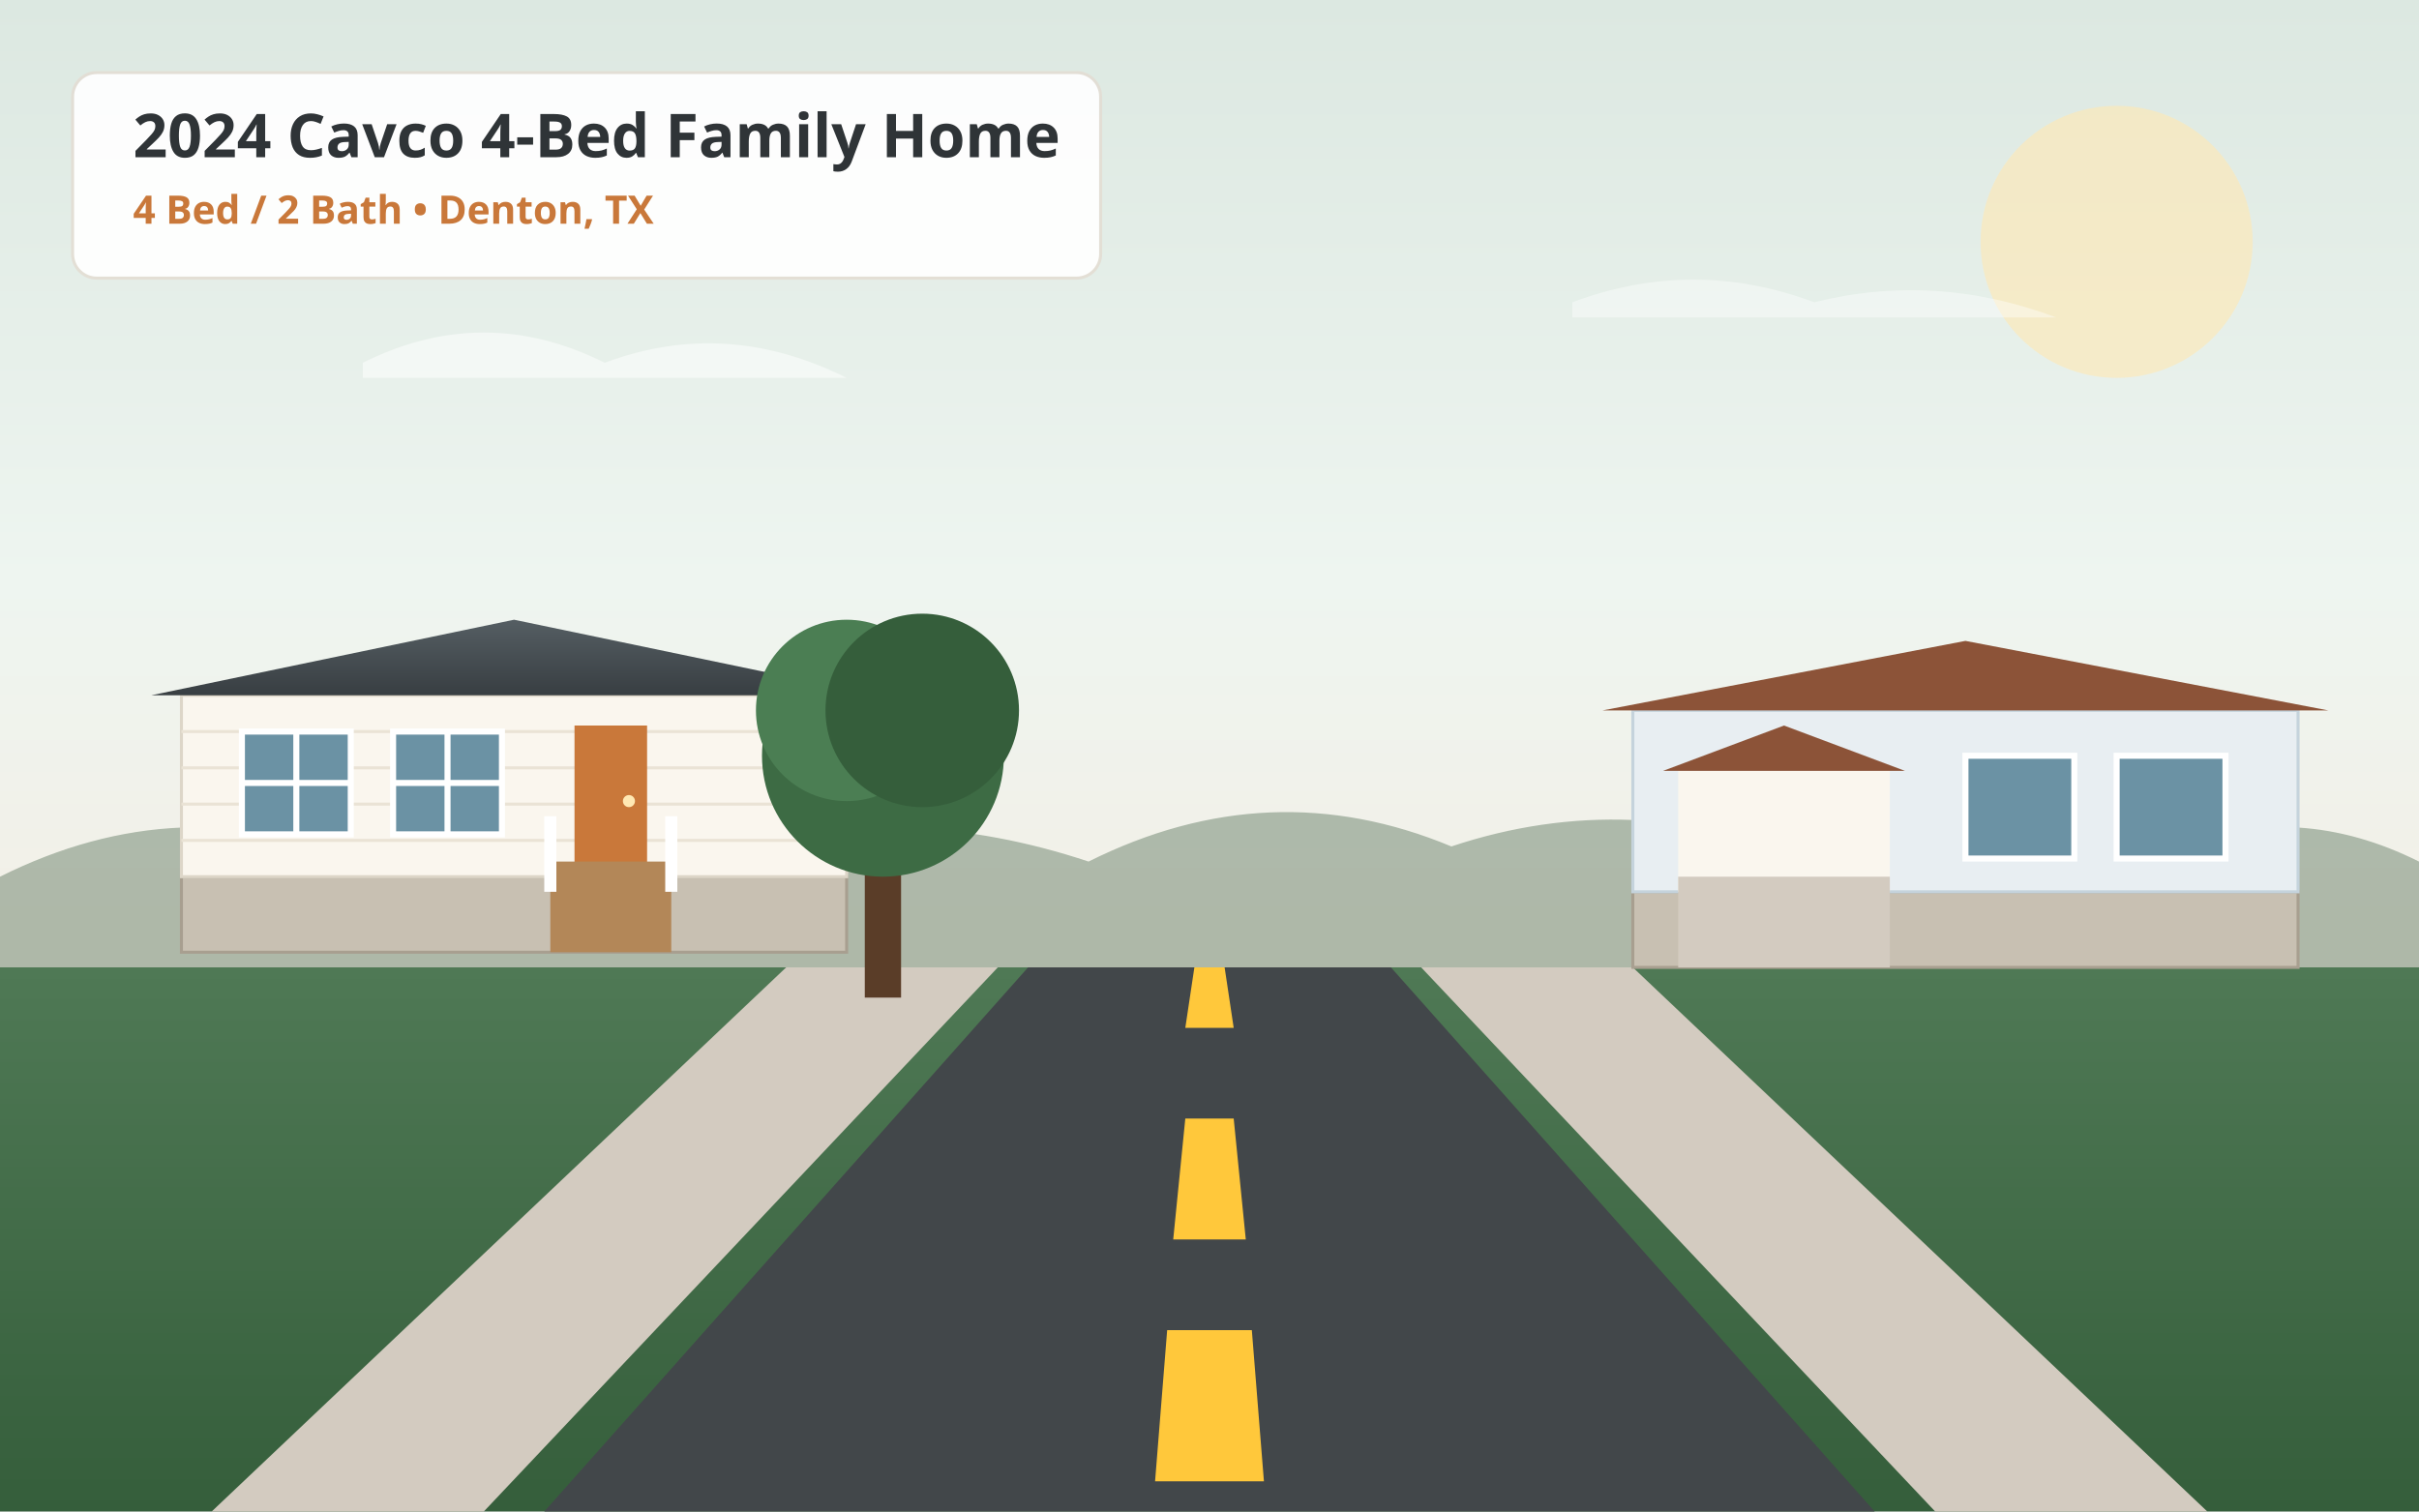
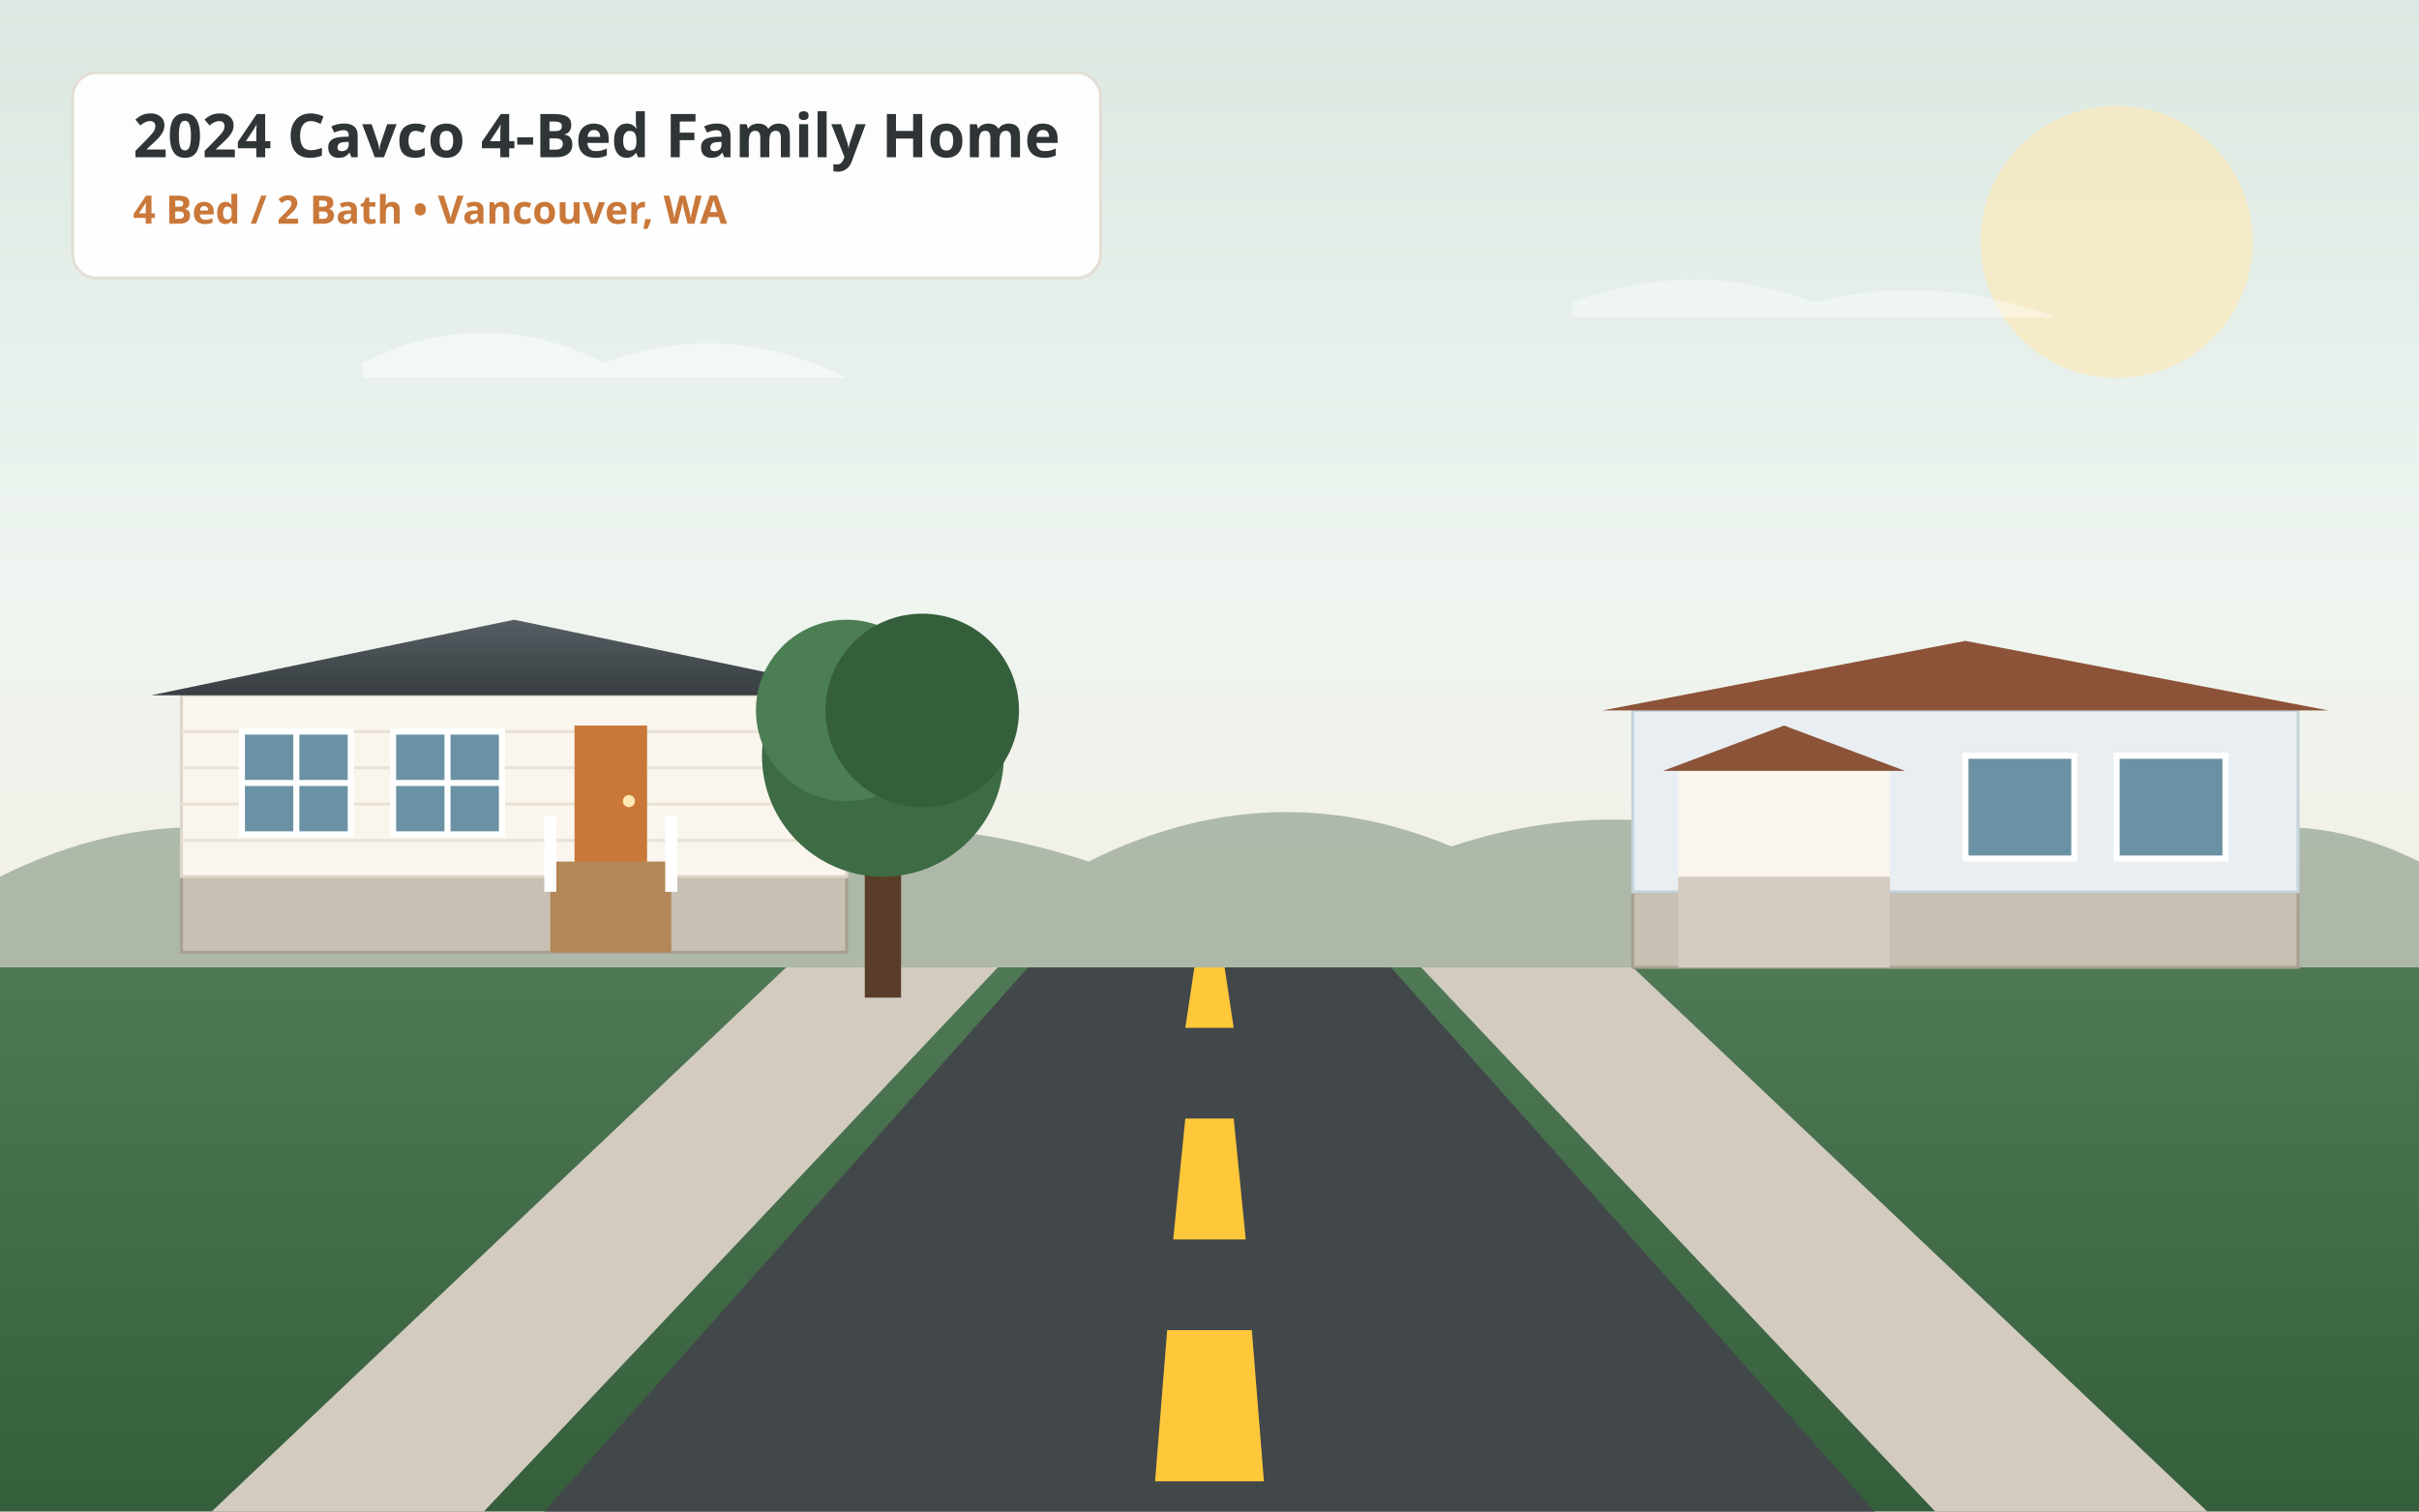
<svg xmlns="http://www.w3.org/2000/svg" viewBox="0 0 800 500" width="100%" height="100%">
  <defs>
    <linearGradient id="sky" x1="0" y1="0" x2="0" y2="1">
      <stop offset="0%" stop-color="#DCE8E1" />
      <stop offset="60%" stop-color="#EEF5F0" />
      <stop offset="100%" stop-color="#F3EFE6" />
    </linearGradient>
    <linearGradient id="grass" x1="0" y1="0" x2="0" y2="1">
      <stop offset="0%" stop-color="#4F7955" />
      <stop offset="100%" stop-color="#355E3B" />
    </linearGradient>
    <linearGradient id="roof" x1="0" y1="0" x2="0" y2="1">
      <stop offset="0%" stop-color="#555E63" />
      <stop offset="100%" stop-color="#383E42" />
    </linearGradient>
  </defs>
  <rect width="800" height="320" fill="url(#sky)" />
  <circle cx="700" cy="80" r="45" fill="#FFE8B3" opacity="0.6" />
  <path d="M120 120 Q160 100 200 120 Q240 105 280 125 L120 125 Z" fill="#FFFFFF" opacity="0.5" />
  <path d="M520 100 Q560 85 600 100 Q640 90 680 105 L520 105 Z" fill="#FFFFFF" opacity="0.4" />
  <path d="M0 290 Q60 260 120 285 Q180 250 240 280 Q300 265 360 285 Q420 255 480 280 Q540 260 600 285 Q660 250 720 280 Q760 265 800 285 L800 320 L0 320 Z" fill="#2E5033" opacity="0.35" />
  <rect y="320" width="800" height="180" fill="url(#grass)" />
  <polygon points="340,320 460,320 620,500 180,500" fill="#42474A" />
  <polygon points="395,320 405,320 408,340 392,340" fill="#FFC83B" />
  <polygon points="392,370 408,370 412,410 388,410" fill="#FFC83B" />
  <polygon points="386,440 414,440 418,490 382,490" fill="#FFC83B" />
  <polygon points="260,320 330,320 160,500 70,500" fill="#D3CBC0" />
  <polygon points="470,320 540,320 730,500 640,500" fill="#D3CBC0" />
  <g transform="translate(40, 200)">
    <rect x="20" y="90" width="220" height="25" fill="#C8C0B2" stroke="#A89F90" />
    <rect x="20" y="30" width="220" height="60" fill="#FAF6EE" stroke="#DDD6C8" />
    <line x1="20" y1="42" x2="240" y2="42" stroke="#EAE3D5" />
    <line x1="20" y1="54" x2="240" y2="54" stroke="#EAE3D5" />
    <line x1="20" y1="66" x2="240" y2="66" stroke="#EAE3D5" />
    <line x1="20" y1="78" x2="240" y2="78" stroke="#EAE3D5" />
    <polygon points="10,30 130,5 250,30" fill="url(#roof)" />
    <rect x="40" y="42" width="36" height="34" fill="#6B92A4" stroke="#FFFFFF" stroke-width="2" />
    <line x1="58" y1="42" x2="58" y2="76" stroke="#FFFFFF" stroke-width="2" />
    <line x1="40" y1="59" x2="76" y2="59" stroke="#FFFFFF" stroke-width="2" />
    <rect x="90" y="42" width="36" height="34" fill="#6B92A4" stroke="#FFFFFF" stroke-width="2" />
    <line x1="108" y1="42" x2="108" y2="76" stroke="#FFFFFF" stroke-width="2" />
    <line x1="90" y1="59" x2="126" y2="59" stroke="#FFFFFF" stroke-width="2" />
    <rect x="150" y="40" width="24" height="50" fill="#C9783A" />
    <circle cx="168" cy="65" r="2" fill="#FFE8B3" />
    <rect x="142" y="85" width="40" height="30" fill="#B38758" />
    <rect x="140" y="70" width="4" height="25" fill="#FFFFFF" />
    <rect x="180" y="70" width="4" height="25" fill="#FFFFFF" />
  </g>
  <g transform="translate(520, 210)">
    <rect x="20" y="85" width="220" height="25" fill="#C8C0B2" stroke="#A89F90" />
    <rect x="20" y="25" width="220" height="60" fill="#E8EEF2" stroke="#C5D3DC" />
    <polygon points="10,25 130,2 250,25" fill="#8C5338" />
    <rect x="35" y="45" width="70" height="40" fill="#FAF6EE" />
    <polygon points="30,45 70,30 110,45" fill="#8C5338" />
    <rect x="35" y="80" width="70" height="30" fill="#D3CBC0" />
    <rect x="130" y="40" width="36" height="34" fill="#6B92A4" stroke="#FFFFFF" stroke-width="2" />
    <rect x="180" y="40" width="36" height="34" fill="#6B92A4" stroke="#FFFFFF" stroke-width="2" />
  </g>
  <g transform="translate(260, 180)">
    <rect x="26" y="90" width="12" height="60" fill="#5A3D28" />
    <circle cx="32" cy="70" r="40" fill="#3D6B44" />
    <circle cx="20" cy="55" r="30" fill="#4B7E53" />
    <circle cx="45" cy="55" r="32" fill="#355E3B" />
  </g>
  <rect x="24" y="24" width="340" height="68" rx="8" fill="#FFFFFF" opacity="0.92" stroke="#E3DDD4" />
  <text x="44" y="52" font-family="sans-serif" font-size="20" font-weight="bold" fill="#2F3437">2024 Cavco 4-Bed Family Home</text>
-   <text x="44" y="74" font-family="sans-serif" font-size="13" font-weight="600" fill="#C9783A">4 Bed / 2 Bath • Denton, TX</text>
+   <text x="44" y="74" font-family="sans-serif" font-size="13" font-weight="600" fill="#C9783A">4 Bed / 2 Bath • Vancouver, WA</text>
</svg>
